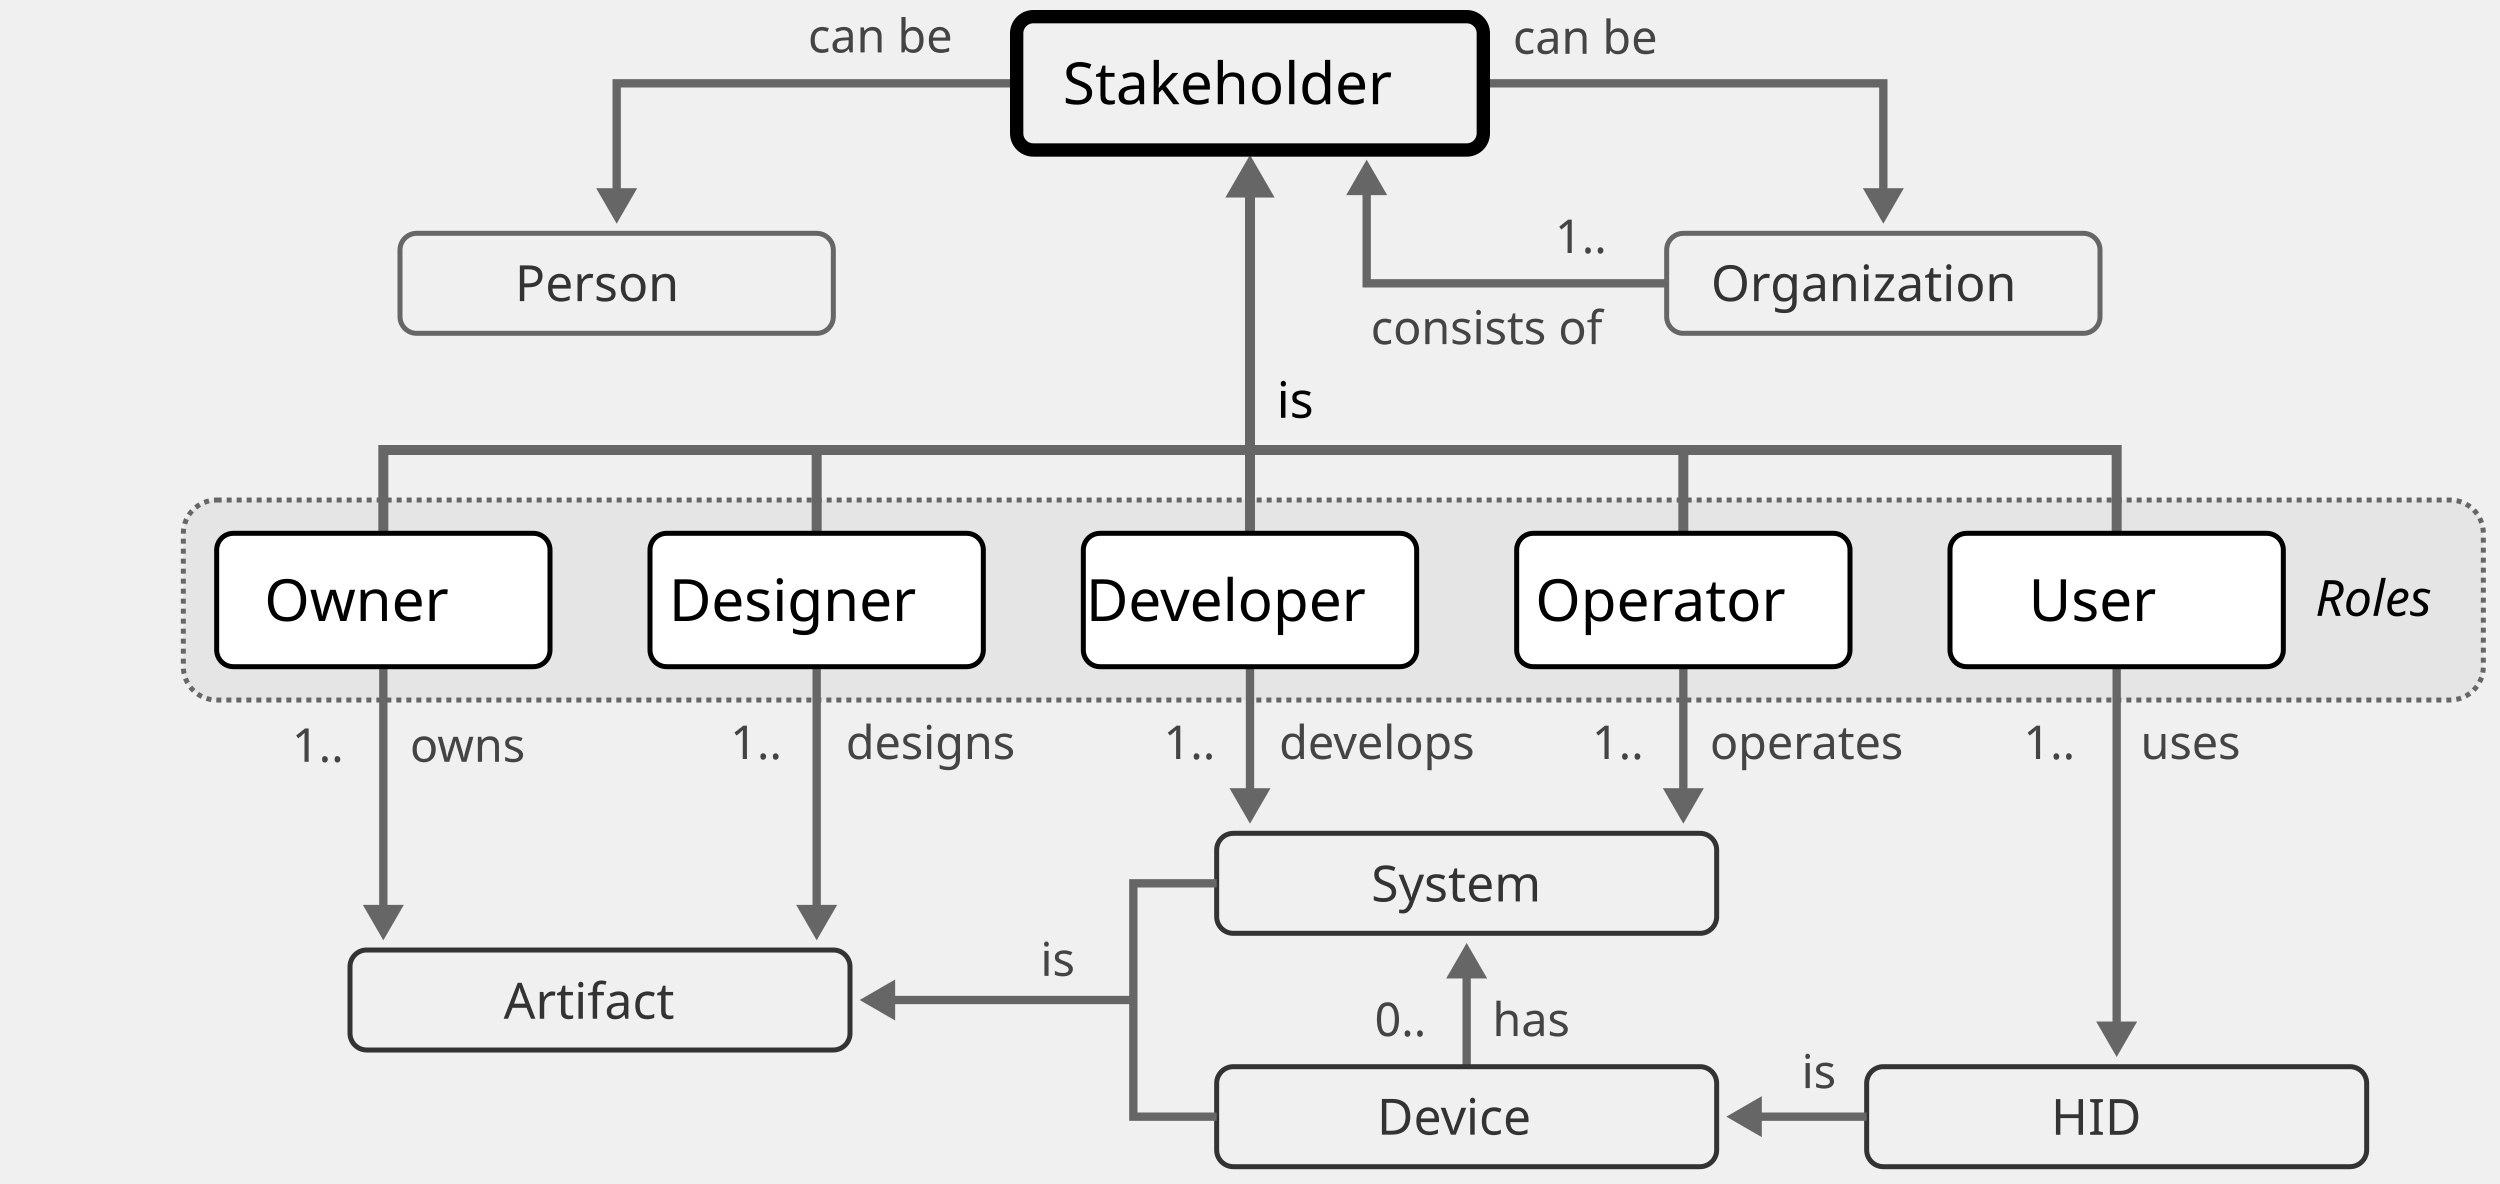
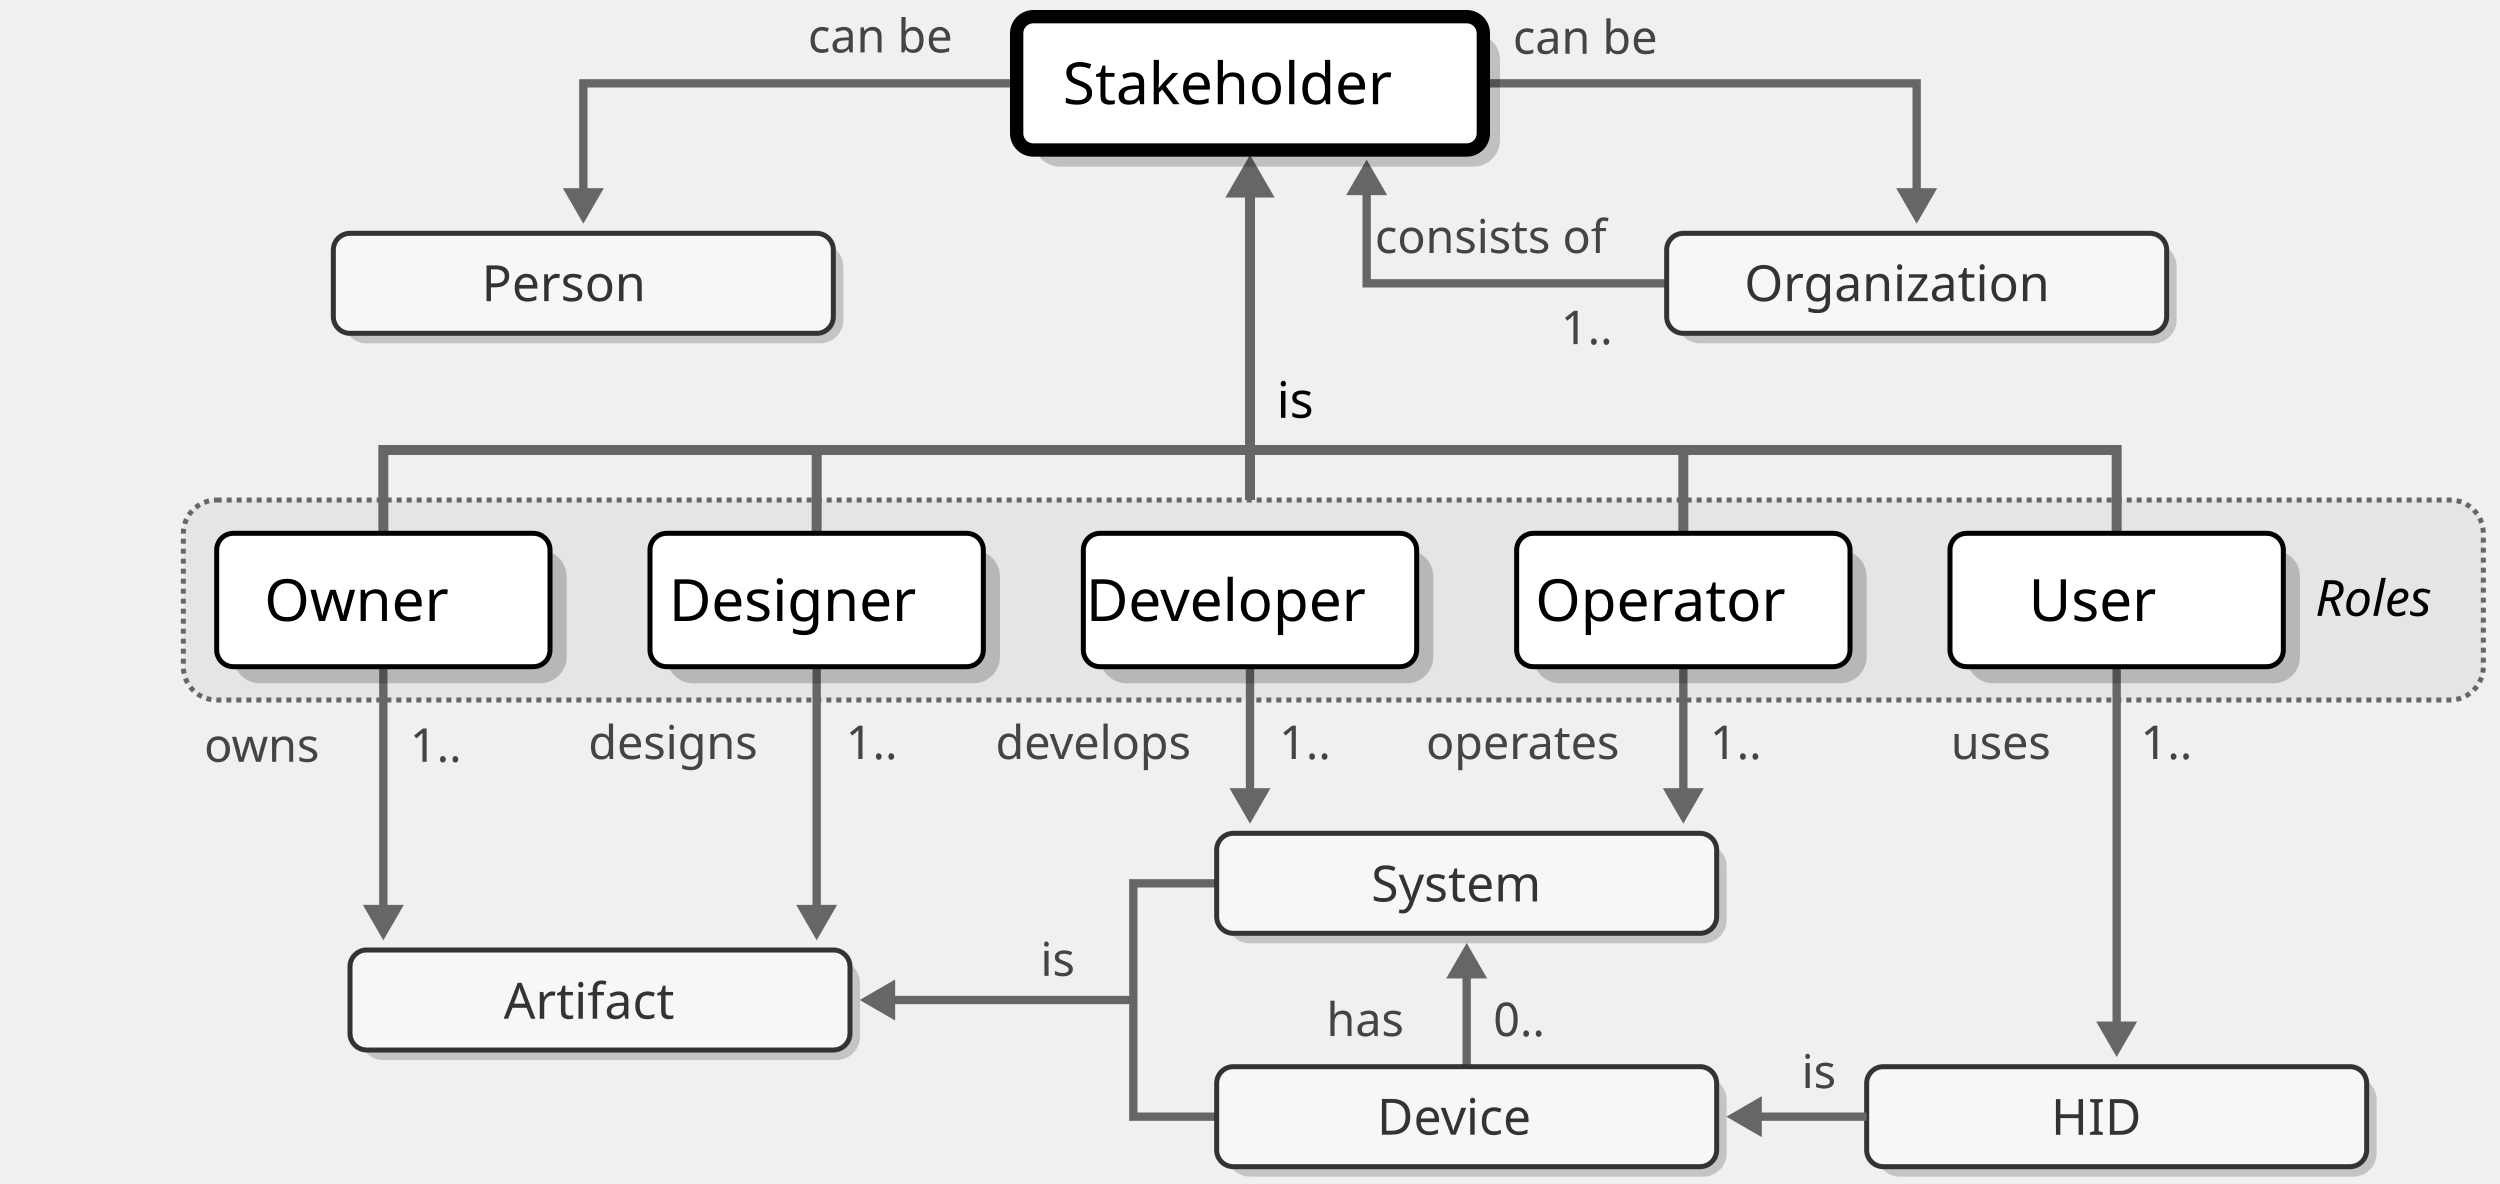
<svg xmlns="http://www.w3.org/2000/svg" xmlns:xlink="http://www.w3.org/1999/xlink" width="150mm" height="71mm" version="1.1" viewBox="0 0 150 71" id="svg162">
  <defs id="defs5">
    <marker id="a" overflow="visible" orient="auto">
      <path transform="scale(0.4)" d="M 5.77,0 -2.88,5 V -5 Z" fill="context-stroke" fill-rule="evenodd" stroke="context-stroke" stroke-width="1pt" id="path2" />
    </marker>
  </defs>
+   <use transform="matrix(-1,0,0,1,150.0001,0)" width="100%" height="100%" xlink:href="#f" id="use7" x="0" y="0" />
+   <path id="f" d="M 89,5 115,5 l -2e-5,7" fill="none" marker-end="url(#a)" stroke="#666666" stroke-width="0.667" style="stroke:#666666;stroke-width:0.5;stroke-miterlimit:4;stroke-dasharray:none;stroke-opacity:1" />
+   <path d="m 100,17 -18,0 -2.1e-5,-6" marker-end="url(#a)" id="path20" style="fill:none;stroke:#666666;stroke-width:0.5;stroke-miterlimit:4;stroke-dasharray:none;stroke-opacity:1" />
+   <path d="M 75,32 V 11" marker-end="url(#a)" id="path22" style="fill:none;stroke:#666666;stroke-width:0.6;stroke-miterlimit:4;stroke-dasharray:none" />
+   <path style="fill:none;stroke:#666666;stroke-width:0.5;stroke-linecap:butt;stroke-linejoin:miter;stroke-miterlimit:4;stroke-dasharray:none;stroke-opacity:1" d="m 73,53 h -5 v 14 h 5" id="path6878" />
+   <path d="m 88,64 -4e-6,-6" marker-end="url(#a)" id="path8416" style="fill:none;stroke:#666666;stroke-width:0.5;stroke-miterlimit:4;stroke-dasharray:none;stroke-opacity:1" />
+   <use x="0" y="0" xlink:href="#g26778" id="use27028" transform="translate(26.99995,-36)" width="100%" height="100%" />
+   <use x="0" y="0" xlink:href="#g26778" id="use27026" transform="translate(-53.00005,-36)" width="100%" height="100%" />
+   <use x="0" y="0" xlink:href="#g26778" id="use27024" transform="translate(-52.00005,6.999999)" width="100%" height="100%" />
+   <use x="0" y="0" xlink:href="#g26778" id="use27022" transform="translate(38.99995,14)" width="100%" height="100%" />
+   <use x="0" y="0" xlink:href="#g26778" id="use27020" transform="translate(-4.6506367e-5,14)" width="100%" height="100%" />
+   <g id="g26778">
+     <rect x="73.6" y="50.6" width="30" height="6" rx="1.4" fill="none" opacity="0.913" stroke="#000000" stroke-linejoin="round" stroke-width="0.667" id="rect1279-3" style="fill:#000000;fill-opacity:0.2;stroke:none;stroke-width:0.8;stroke-miterlimit:4;stroke-dasharray:none" />
+     <rect x="73" y="50" width="30" height="6" rx="1" fill="none" opacity="0.913" stroke="#000000" stroke-linejoin="round" stroke-width="0.333" id="rect150" style="opacity:1;stroke-width:0.3;stroke-miterlimit:4;stroke-dasharray:none;stroke:#333333;stroke-opacity:1;fill:#f7f7f7;fill-opacity:1" />
+   </g>
+   <rect x="62" y="2" width="28" height="8" rx="1.6" fill="none" opacity="0.913" stroke="#000000" stroke-linejoin="round" stroke-width="0.667" id="rect923" style="opacity:1;fill:#000000;fill-opacity:0.2;stroke:none;stroke-width:0.8;stroke-miterlimit:4;stroke-dasharray:none" />
+   <rect x="61" y="1" width="28" height="8" rx="1" fill="none" opacity="0.913" stroke="#000000" stroke-linejoin="round" stroke-width="0.667" id="rect58" style="opacity:1;stroke-width:0.8;stroke-miterlimit:4;stroke-dasharray:none;fill:#ffffff;fill-opacity:1" />
  <rect id="use19292" x="11" y="30" width="138" height="12" rx="2" fill="none" opacity="0.913" stroke="#000000" stroke-linejoin="round" stroke-width="0.333" style="opacity:1;fill:#e5e5e5;fill-opacity:1;stroke:#666666;stroke-width:0.3;stroke-miterlimit:4;stroke-dasharray:0.3, 0.3;stroke-dashoffset:0;stroke-opacity:1" />
  <text x="138.913" y="36.953" style="font-size:3px;line-height:1.25;font-family:sans-serif;stroke-width:0.265" xml:space="preserve" id="text25087">
    <tspan x="138.913" y="36.953" stroke-width="0.265" id="tspan25085" style="font-style:italic;font-variant:normal;font-weight:normal;font-stretch:normal;font-family:sans-serif;-inkscape-font-specification:'sans-serif Italic'">Roles</tspan>
  </text>
  <use x="0" y="0" xlink:href="#path16" id="use1346" transform="translate(26)" width="100%" height="100%" />
  <use x="0" y="0" xlink:href="#path14" id="use1348" transform="translate(25.99996)" width="100%" height="100%" />
-   <path d="m 88,64 -4e-6,-6" marker-end="url(#a)" id="path8416" style="fill:none;stroke:#666666;stroke-width:0.5;stroke-miterlimit:4;stroke-dasharray:none;stroke-opacity:1" />
-   <use transform="matrix(-1,0,0,1,150.0001,0)" width="100%" height="100%" xlink:href="#f" id="use7" x="0" y="0" />
-   <path id="f" d="M 89,5 H 113 L 113,12" fill="none" marker-end="url(#a)" stroke="#666666" stroke-width="0.667" style="stroke-width:0.5;stroke-miterlimit:4;stroke-dasharray:none;stroke:#666666;stroke-opacity:1" />
  <use transform="translate(-78)" width="100%" height="100%" xlink:href="#e" id="use10" x="0" y="0" />
  <path d="m 75,40 -6.1e-5,8" marker-end="url(#a)" id="path14" style="fill:none;stroke:#666666;stroke-width:0.5;stroke-miterlimit:4;stroke-dasharray:none;stroke-opacity:1" />
  <path d="m 23,40 1e-6,15" marker-end="url(#a)" id="path16" style="fill:none;stroke:#666666;stroke-width:0.5;stroke-miterlimit:4;stroke-dasharray:none;stroke-opacity:1" />
  <path d="M 127,40 V 62" marker-end="url(#a)" id="path18" style="fill:none;stroke:#666666;stroke-width:0.5;stroke-miterlimit:4;stroke-dasharray:none;stroke-opacity:1" />
-   <path d="M 100,17 H 82 l -2.1e-5,-6" marker-end="url(#a)" id="path20" style="fill:none;stroke:#666666;stroke-width:0.5;stroke-miterlimit:4;stroke-dasharray:none;stroke-opacity:1" />
-   <path d="M 75,32 V 11" marker-end="url(#a)" id="path22" style="fill:none;stroke:#666666;stroke-width:0.6;stroke-miterlimit:4;stroke-dasharray:none" />
  <path id="e" d="m 101,32 v -5 h 26 v 5" fill="none" stroke="#666666" stroke-width="0.667" style="stroke-width:0.6;stroke-miterlimit:4;stroke-dasharray:none" />
-   <text x="112.99" y="18.068" font-family="sans-serif" font-size="3.5px" stroke-width="0.265" style="font-size:3px;line-height:1.25" xml:space="preserve" id="text31">
-     <tspan x="112.99" y="18.068" font-size="3.5px" stroke-width="0.265" text-align="center" text-anchor="middle" id="tspan29" style="font-size:3px;fill:#333333;fill-opacity:1">Organization</tspan>
+   <text x="114.989" y="18.068" font-family="sans-serif" font-size="3.5px" stroke-width="0.265" style="font-size:3px;line-height:1.25" xml:space="preserve" id="text31">
+     <tspan x="114.989" y="18.068" font-size="3.5px" stroke-width="0.265" text-align="center" text-anchor="middle" id="tspan29" style="font-size:3px;fill:#333333;fill-opacity:1">Organization</tspan>
  </text>
-   <use transform="translate(52.00004)" width="100%" height="100%" xlink:href="#c" id="use134" x="0" y="0" />
+   <use x="0" y="0" xlink:href="#g1385" id="use1709" transform="translate(52)" width="100%" height="100%" />
  <text x="74.915" y="37.259" font-family="sans-serif" font-size="3.5px" stroke-width="0.265" style="line-height:1.25" xml:space="preserve" id="text37">
    <tspan x="74.915" y="37.259" font-size="3.5px" stroke-width="0.265" text-align="center" text-anchor="middle" id="tspan35">Developer</tspan>
  </text>
-   <rect id="c" x="13" y="32" width="20" height="8" rx="1" fill="none" opacity="0.913" stroke="#000000" stroke-linejoin="round" stroke-width="0.5" style="opacity:1;fill:#ffffff;fill-opacity:1;stroke-width:0.3;stroke-miterlimit:4;stroke-dasharray:none" />
-   <use transform="translate(78)" width="100%" height="100%" xlink:href="#c" id="use130" x="0" y="0" />
+   <g id="g1385">
+     <rect x="14" y="33" width="20" height="8" rx="1.6" fill="none" opacity="0.913" stroke="#000000" stroke-linejoin="round" stroke-width="0.667" id="rect1279" style="opacity:1;fill:#000000;fill-opacity:0.2;stroke:none;stroke-width:0.8;stroke-miterlimit:4;stroke-dasharray:none" />
+     <rect id="c" x="13" y="32" width="20" height="8" rx="1" fill="none" opacity="0.913" stroke="#000000" stroke-linejoin="round" stroke-width="0.5" style="opacity:1;fill:#ffffff;fill-opacity:1;stroke-width:0.3;stroke-miterlimit:4;stroke-dasharray:none" />
+   </g>
+   <use x="0" y="0" xlink:href="#g1385" id="use1711" transform="translate(78)" width="100%" height="100%" />
  <text x="100.99" y="37.259" font-size="3.5px" style="line-height:1.25;font-family:sans-serif;stroke-width:0.265" xml:space="preserve" id="text42">
    <tspan x="100.99" y="37.259" font-size="3.5px" stroke-width="0.265" text-align="center" text-anchor="middle" id="tspan40">Operator</tspan>
  </text>
-   <use transform="translate(104)" width="100%" height="100%" xlink:href="#c" id="use132" x="0" y="0" />
+   <use x="0" y="0" xlink:href="#g1385" id="use1713" transform="translate(104)" width="100%" height="100%" />
  <text x="126.915" y="37.259" font-size="3.5px" style="line-height:1.25;font-family:sans-serif;stroke-width:0.265" xml:space="preserve" id="text46">
    <tspan x="126.915" y="37.259" font-size="3.5px" stroke-width="0.265" text-align="center" text-anchor="middle" id="tspan44">User</tspan>
  </text>
  <text x="76.609" y="25.068" font-size="3px" style="line-height:1.25;font-family:sans-serif;stroke-width:0.265" xml:space="preserve" id="text50">
    <tspan x="76.609" y="25.068" stroke-width="0.265" id="tspan48">is</tspan>
  </text>
  <text x="75.015" y="6.249" font-size="3.5px" style="line-height:1.25;font-family:sans-serif;stroke-width:0.265" xml:space="preserve" id="text54">
    <tspan x="75.015" y="6.249" font-size="3.5px" stroke-width="0.265" text-align="center" text-anchor="middle" id="tspan52">Stakeholder</tspan>
  </text>
-   <rect x="61" y="1" width="28" height="8" rx="1" fill="none" opacity="0.913" stroke="#000000" stroke-linejoin="round" stroke-width="0.667" id="rect58" style="opacity:1;stroke-width:0.8;stroke-miterlimit:4;stroke-dasharray:none" />
-   <text x="36.99" y="18.068" font-size="3.5px" style="font-size:3px;line-height:1.25;font-family:sans-serif;stroke-width:0.265" xml:space="preserve" id="text62">
-     <tspan x="36.99" y="18.068" font-size="3.5px" stroke-width="0.265" text-align="center" text-anchor="middle" id="tspan60" style="font-size:3px;fill:#333333;fill-opacity:1">Person</tspan>
+   <text x="34.99" y="18.068" font-size="3.5px" style="font-size:3px;line-height:1.25;font-family:sans-serif;stroke-width:0.265" xml:space="preserve" id="text62">
+     <tspan x="34.99" y="18.068" font-size="3.5px" stroke-width="0.265" text-align="center" text-anchor="middle" id="tspan60" style="font-size:3px;fill:#333333;fill-opacity:1">Person</tspan>
  </text>
  <text x="90.777" y="3.228" style="font-size:2.8px;line-height:1.25;font-family:sans-serif;stroke-width:0.265" xml:space="preserve" id="text66">
    <tspan x="90.777" y="3.228" stroke-width="0.265" id="tspan64" style="font-size:2.8px;fill:#444444;fill-opacity:1">can be</tspan>
  </text>
-   <text x="114.198" y="20.648" style="font-size:2.8px;line-height:1.25;font-family:sans-serif;stroke-width:0.265" xml:space="preserve" id="text70">
-     <tspan x="98.336" y="20.648" stroke-width="0.265" text-align="end" text-anchor="end" id="tspan68" style="font-size:2.8px;fill:#444444;fill-opacity:1">consists of</tspan>
+   <text x="114.805" y="20.648" style="font-size:2.8px;line-height:1.25;font-family:sans-serif;stroke-width:0.265" xml:space="preserve" id="text70">
+     <tspan x="98.942" y="20.648" stroke-width="0.265" text-align="end" text-anchor="end" id="tspan68" style="font-size:2.8px;fill:#444444;fill-opacity:1">1..</tspan>
  </text>
  <text x="101.9" y="15.179" style="font-size:2.8px;line-height:1.25;font-family:sans-serif;stroke-width:0.265" xml:space="preserve" id="text74">
-     <tspan x="98.587" y="15.179" stroke-width="0.265" text-align="end" text-anchor="end" id="tspan72" style="font-size:2.8px;fill:#444444;fill-opacity:1">1..</tspan>
+     <tspan x="98.587" y="15.179" stroke-width="0.265" text-align="end" text-anchor="end" id="tspan72" style="font-size:2.8px;fill:#444444;fill-opacity:1">consists of</tspan>
  </text>
  <text x="102.596" y="45.539" font-size="3px" style="font-size:2.8px;line-height:1.25;font-family:sans-serif;stroke-width:0.265" xml:space="preserve" id="text84">
-     <tspan x="102.596" y="45.539" stroke-width="0.265" id="tspan82" style="font-size:2.8px;fill:#444444;fill-opacity:1">operates</tspan>
+     <tspan x="102.596" y="45.539" stroke-width="0.265" id="tspan82" style="font-size:2.8px;fill:#444444;fill-opacity:1">1..</tspan>
  </text>
  <text x="88.537" y="54.091" font-size="3.5px" style="font-size:3px;line-height:1.25;font-family:sans-serif;stroke-width:0.265" xml:space="preserve" id="text88">
    <tspan x="88.537" y="54.091" dx="0 0 0 0 0 0" font-size="3.5px" stroke-width="0.265" text-align="center" text-anchor="middle" id="tspan86" style="font-size:3px;fill:#333333;fill-opacity:1">System</tspan>
  </text>
-   <text x="69.818" y="45.539" style="font-size:2.8px;line-height:1.25;font-family:sans-serif;stroke-width:0.265" xml:space="preserve" id="text95">
-     <tspan x="69.818" y="45.539" stroke-width="0.265" id="tspan93" style="font-size:2.8px;fill:#444444;fill-opacity:1">1..</tspan>
+   <text x="76.592" y="45.539" style="font-size:2.8px;line-height:1.25;font-family:sans-serif;stroke-width:0.265" xml:space="preserve" id="text95">
+     <tspan x="73.64" y="45.539" stroke-width="0.265" id="tspan93" style="font-size:2.8px;text-align:end;text-anchor:end;fill:#444444;fill-opacity:1">develops</tspan>
  </text>
  <text x="128.438" y="45.539" style="font-size:2.8px;line-height:1.25;font-family:sans-serif;stroke-width:0.265" xml:space="preserve" id="text99">
-     <tspan x="128.438" y="45.539" stroke-width="0.265" id="tspan97" style="font-size:2.8px;fill:#444444;fill-opacity:1">uses</tspan>
+     <tspan x="128.438" y="45.539" stroke-width="0.265" id="tspan97" style="font-size:2.8px;fill:#444444;fill-opacity:1">1..</tspan>
  </text>
-   <text x="95.519" y="45.539" style="font-size:2.8px;line-height:1.25;font-family:sans-serif;stroke-width:0.265" xml:space="preserve" id="text103">
-     <tspan x="95.519" y="45.539" stroke-width="0.265" id="tspan101" style="font-size:2.8px;fill:#444444;fill-opacity:1">1..</tspan>
+   <text x="102.293" y="45.539" style="font-size:2.8px;line-height:1.25;font-family:sans-serif;stroke-width:0.265" xml:space="preserve" id="text103">
+     <tspan x="99.341" y="45.539" stroke-width="0.265" id="tspan101" style="font-size:2.8px;text-align:end;text-anchor:end;fill:#444444;fill-opacity:1">operates</tspan>
  </text>
  <text x="76.75" y="45.539" style="font-size:2.8px;line-height:1.25;font-family:sans-serif;stroke-width:0.265" xml:space="preserve" id="text107">
-     <tspan x="76.75" y="45.539" stroke-width="0.265" id="tspan105" style="font-size:2.8px;fill:#444444;fill-opacity:1">develops</tspan>
+     <tspan x="76.75" y="45.539" stroke-width="0.265" id="tspan105" style="font-size:2.8px;fill:#444444;fill-opacity:1">1..</tspan>
  </text>
-   <text x="121.406" y="45.539" style="font-size:2.8px;line-height:1.25;font-family:sans-serif;stroke-width:0.265" xml:space="preserve" id="text111">
-     <tspan x="121.406" y="45.539" stroke-width="0.265" id="tspan109" style="font-size:2.8px;fill:#444444;fill-opacity:1">1..</tspan>
+   <text x="128.181" y="45.539" style="font-size:2.8px;line-height:1.25;font-family:sans-serif;stroke-width:0.265" xml:space="preserve" id="text111">
+     <tspan x="125.229" y="45.539" stroke-width="0.265" id="tspan109" style="font-size:2.8px;text-align:end;text-anchor:end;fill:#444444;fill-opacity:1">uses</tspan>
  </text>
-   <rect id="g" x="24" y="14" width="26" height="6" rx="1" fill="none" opacity="0.913" stroke="#000000" stroke-linejoin="round" stroke-width="0.333" style="opacity:1;stroke-width:0.3;stroke-miterlimit:4;stroke-dasharray:none;stroke:#666666;stroke-opacity:1" />
-   <use transform="translate(76)" width="100%" height="100%" xlink:href="#g" id="use116" x="0" y="0" />
  <text x="126.943" y="68.091" font-family="sans-serif" font-size="3.5px" stroke-width="0.265" style="font-size:3px;line-height:1.25" xml:space="preserve" id="text120">
    <tspan x="126.943" y="68.091" font-size="3.5px" stroke-width="0.265" text-align="center" text-anchor="middle" id="tspan118" style="font-size:3px;fill:#333333;fill-opacity:1">HID</tspan>
  </text>
  <text x="22.752" y="37.259" font-size="3.5px" style="line-height:1.25;font-family:sans-serif;stroke-width:0.265" xml:space="preserve" id="text138">
    <tspan x="22.752" y="37.259" font-size="3.5px" stroke-width="0.265" text-align="center" text-anchor="middle" id="tspan136">Owner</tspan>
  </text>
  <text x="24.596" y="45.707" font-size="3px" style="font-size:2.8px;line-height:1.25;font-family:sans-serif;stroke-width:0.265" xml:space="preserve" id="text142">
-     <tspan x="24.596" y="45.707" stroke-width="0.265" id="tspan140" style="font-size:2.8px;fill:#444444;fill-opacity:1">owns</tspan>
+     <tspan x="24.596" y="45.707" stroke-width="0.265" id="tspan140" style="font-size:2.8px;fill:#444444;fill-opacity:1">1..</tspan>
  </text>
-   <text x="17.519" y="45.707" font-size="3px" style="font-size:2.8px;line-height:1.25;font-family:sans-serif;stroke-width:0.265" xml:space="preserve" id="text146">
-     <tspan x="17.519" y="45.707" stroke-width="0.265" id="tspan144" style="font-size:2.8px;fill:#444444;fill-opacity:1">1..</tspan>
+   <text x="24.293" y="45.707" font-size="3px" style="font-size:2.8px;line-height:1.25;font-family:sans-serif;stroke-width:0.265" xml:space="preserve" id="text146">
+     <tspan x="21.341" y="45.707" stroke-width="0.265" id="tspan144" style="font-size:2.8px;text-align:end;text-anchor:end;fill:#444444;fill-opacity:1">owns</tspan>
  </text>
-   <rect x="73" y="50" width="30" height="6" rx="1" fill="none" opacity="0.913" stroke="#000000" stroke-linejoin="round" stroke-width="0.333" id="rect150" style="opacity:1;stroke-width:0.3;stroke-miterlimit:4;stroke-dasharray:none;stroke:#333333;stroke-opacity:1" />
  <path d="M 49,27 H 101" fill="none" stroke="#666666" stroke-width="0.667" id="path156" style="stroke-width:0.6;stroke-miterlimit:4;stroke-dasharray:none" />
  <text x="69.014" y="3.145" font-family="sans-serif" font-size="3px" stroke-width="0.265" style="font-size:2.8px;line-height:1.25" xml:space="preserve" id="text160">
    <tspan x="59.336" y="3.145" stroke-width="0.265" text-align="end" text-anchor="end" id="tspan158" style="font-size:2.8px;fill:#444444;fill-opacity:1">can be</tspan>
  </text>
-   <use transform="translate(26)" width="100%" height="100%" xlink:href="#c" id="use1056" x="0" y="0" />
+   <use x="0" y="0" xlink:href="#g1385" id="use1707" transform="translate(26)" width="100%" height="100%" />
  <text x="48.915" y="37.259" font-family="sans-serif" font-size="3.5px" stroke-width="0.265" style="line-height:1.25" xml:space="preserve" id="text1046">
    <tspan x="48.915" y="37.259" font-size="3.5px" stroke-width="0.265" text-align="center" text-anchor="middle" id="tspan1044">Designer</tspan>
  </text>
-   <text x="43.818" y="45.539" style="font-size:2.8px;line-height:1.25;font-family:sans-serif;stroke-width:0.265" xml:space="preserve" id="text1050">
-     <tspan x="43.818" y="45.539" stroke-width="0.265" id="tspan1048" style="font-size:2.8px;fill:#444444;fill-opacity:1">1..</tspan>
+   <text x="50.592" y="45.539" style="font-size:2.8px;line-height:1.25;font-family:sans-serif;stroke-width:0.265" xml:space="preserve" id="text1050">
+     <tspan x="47.64" y="45.539" stroke-width="0.265" id="tspan1048" style="font-size:2.8px;text-align:end;text-anchor:end;fill:#444444;fill-opacity:1">designs</tspan>
  </text>
  <text x="50.75" y="45.539" style="font-size:2.8px;line-height:1.25;font-family:sans-serif;stroke-width:0.265" xml:space="preserve" id="text1054">
-     <tspan x="50.75" y="45.539" stroke-width="0.265" id="tspan1052" style="font-size:2.8px;fill:#444444;fill-opacity:1">designs</tspan>
+     <tspan x="50.75" y="45.539" stroke-width="0.265" id="tspan1052" style="font-size:2.8px;fill:#444444;fill-opacity:1">1..</tspan>
  </text>
  <text x="36.515" y="61.124" font-size="3.5px" style="font-size:3px;line-height:1.25;font-family:sans-serif;stroke-width:0.265" xml:space="preserve" id="text2220">
    <tspan x="36.515" y="61.124" font-size="3.5px" stroke-width="0.265" text-align="center" text-anchor="middle" id="tspan2218" style="font-size:3px;fill:#333333;fill-opacity:1">Artifact</tspan>
  </text>
-   <use x="0" y="0" xlink:href="#rect150" id="use4986" transform="translate(-9.9923277e-7,14)" width="100%" height="100%" />
  <text x="88.415" y="68.079" font-size="3.5px" style="font-size:3px;line-height:1.25;font-family:sans-serif;stroke-width:0.265" xml:space="preserve" id="text4990">
    <tspan x="88.415" y="68.079" font-size="3.5px" stroke-width="0.265" text-align="center" text-anchor="middle" id="tspan4988" style="font-size:3px;fill:#333333;fill-opacity:1">Device</tspan>
  </text>
-   <path style="fill:none;stroke:#666666;stroke-width:0.5;stroke-linecap:butt;stroke-linejoin:miter;stroke-miterlimit:4;stroke-dasharray:none;stroke-opacity:1" d="m 73,53 h -5 v 14 h 5" id="path6878" />
  <text x="108.103" y="65.286" font-family="sans-serif" font-size="3px" stroke-width="0.265" style="font-size:2.8px;line-height:1.25" xml:space="preserve" id="text6964">
    <tspan x="108.103" y="65.286" stroke-width="0.265" id="tspan6962" style="font-size:2.8px;fill:#444444;fill-opacity:1">is</tspan>
  </text>
  <path d="M 68,60 H 53" marker-end="url(#a)" id="path7221" style="fill:none;stroke:#666666;stroke-width:0.5;stroke-miterlimit:4;stroke-dasharray:none;stroke-opacity:1" />
  <text x="62.428" y="58.553" font-family="sans-serif" font-size="3px" stroke-width="0.265" style="font-size:2.8px;line-height:1.25" xml:space="preserve" id="text7225">
    <tspan x="62.428" y="58.553" stroke-width="0.265" id="tspan7223" style="font-size:2.8px;fill:#444444;fill-opacity:1">is</tspan>
  </text>
-   <text x="89.55" y="62.164" font-size="3px" style="font-size:2.8px;line-height:1.25;font-family:sans-serif;stroke-width:0.265" xml:space="preserve" id="text8519">
-     <tspan x="89.55" y="62.164" stroke-width="0.265" id="tspan8517" style="font-size:2.8px;fill:#444444;fill-opacity:1">has</tspan>
+   <text x="89.592" y="62.164" font-size="3px" style="font-size:2.8px;line-height:1.25;font-family:sans-serif;stroke-width:0.265" xml:space="preserve" id="text8519">
+     <tspan x="89.592" y="62.164" stroke-width="0.265" id="tspan8517" style="font-size:2.8px;fill:#444444;fill-opacity:1">0..</tspan>
  </text>
-   <text x="82.473" y="62.164" style="font-size:2.8px;line-height:1.25;font-family:sans-serif;stroke-width:0.265" xml:space="preserve" id="text8523">
-     <tspan x="82.473" y="62.164" stroke-width="0.265" id="tspan8521" style="font-size:2.8px;fill:#444444;fill-opacity:1">0..</tspan>
+   <text x="89.488" y="62.164" style="font-size:2.8px;line-height:1.25;font-family:sans-serif;stroke-width:0.265" xml:space="preserve" id="text8523">
+     <tspan x="86.413" y="62.164" stroke-width="0.265" id="tspan8521" style="font-size:2.8px;text-align:end;text-anchor:end;fill:#444444;fill-opacity:1">has</tspan>
  </text>
-   <use x="0" y="0" xlink:href="#rect150" id="use10538" transform="translate(-52,7)" width="100%" height="100%" />
-   <use x="0" y="0" xlink:href="#rect150" id="use7882" transform="translate(39,14)" width="100%" height="100%" />
  <path d="m 112,67 h -7" marker-end="url(#a)" id="path8812" style="fill:none;stroke:#666666;stroke-width:0.5;stroke-miterlimit:4;stroke-dasharray:none;stroke-opacity:1" />
</svg>
